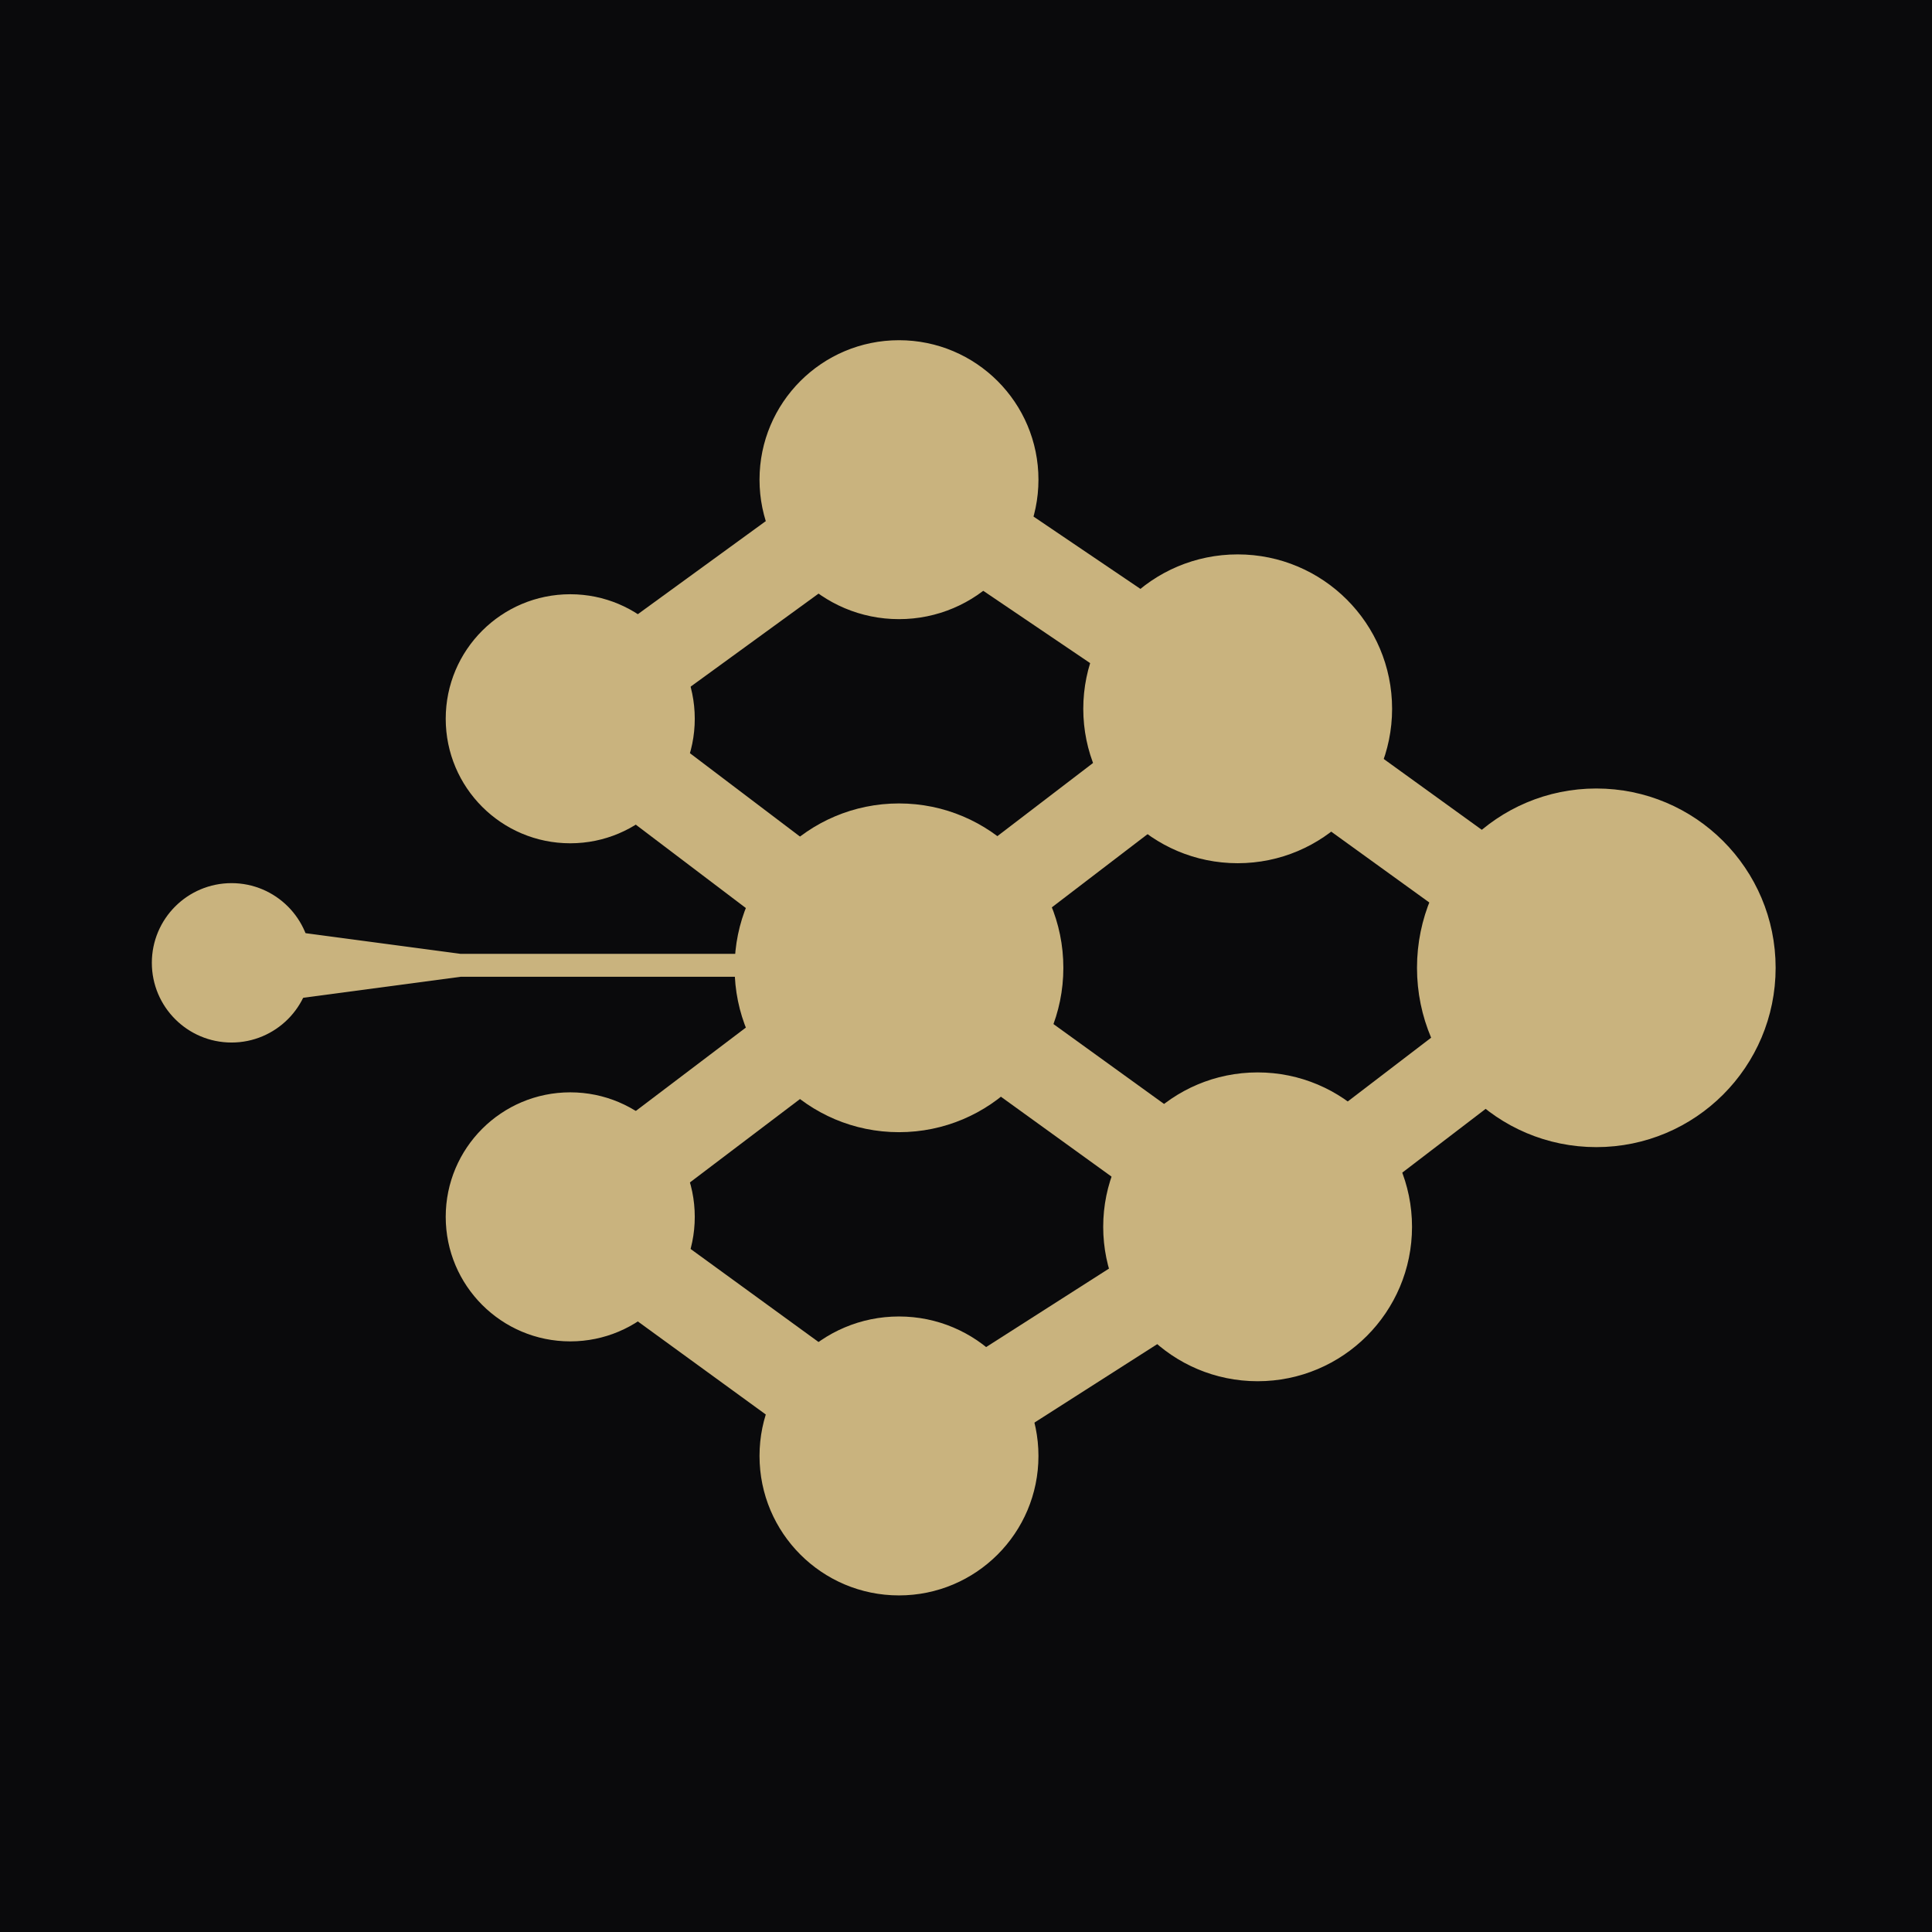
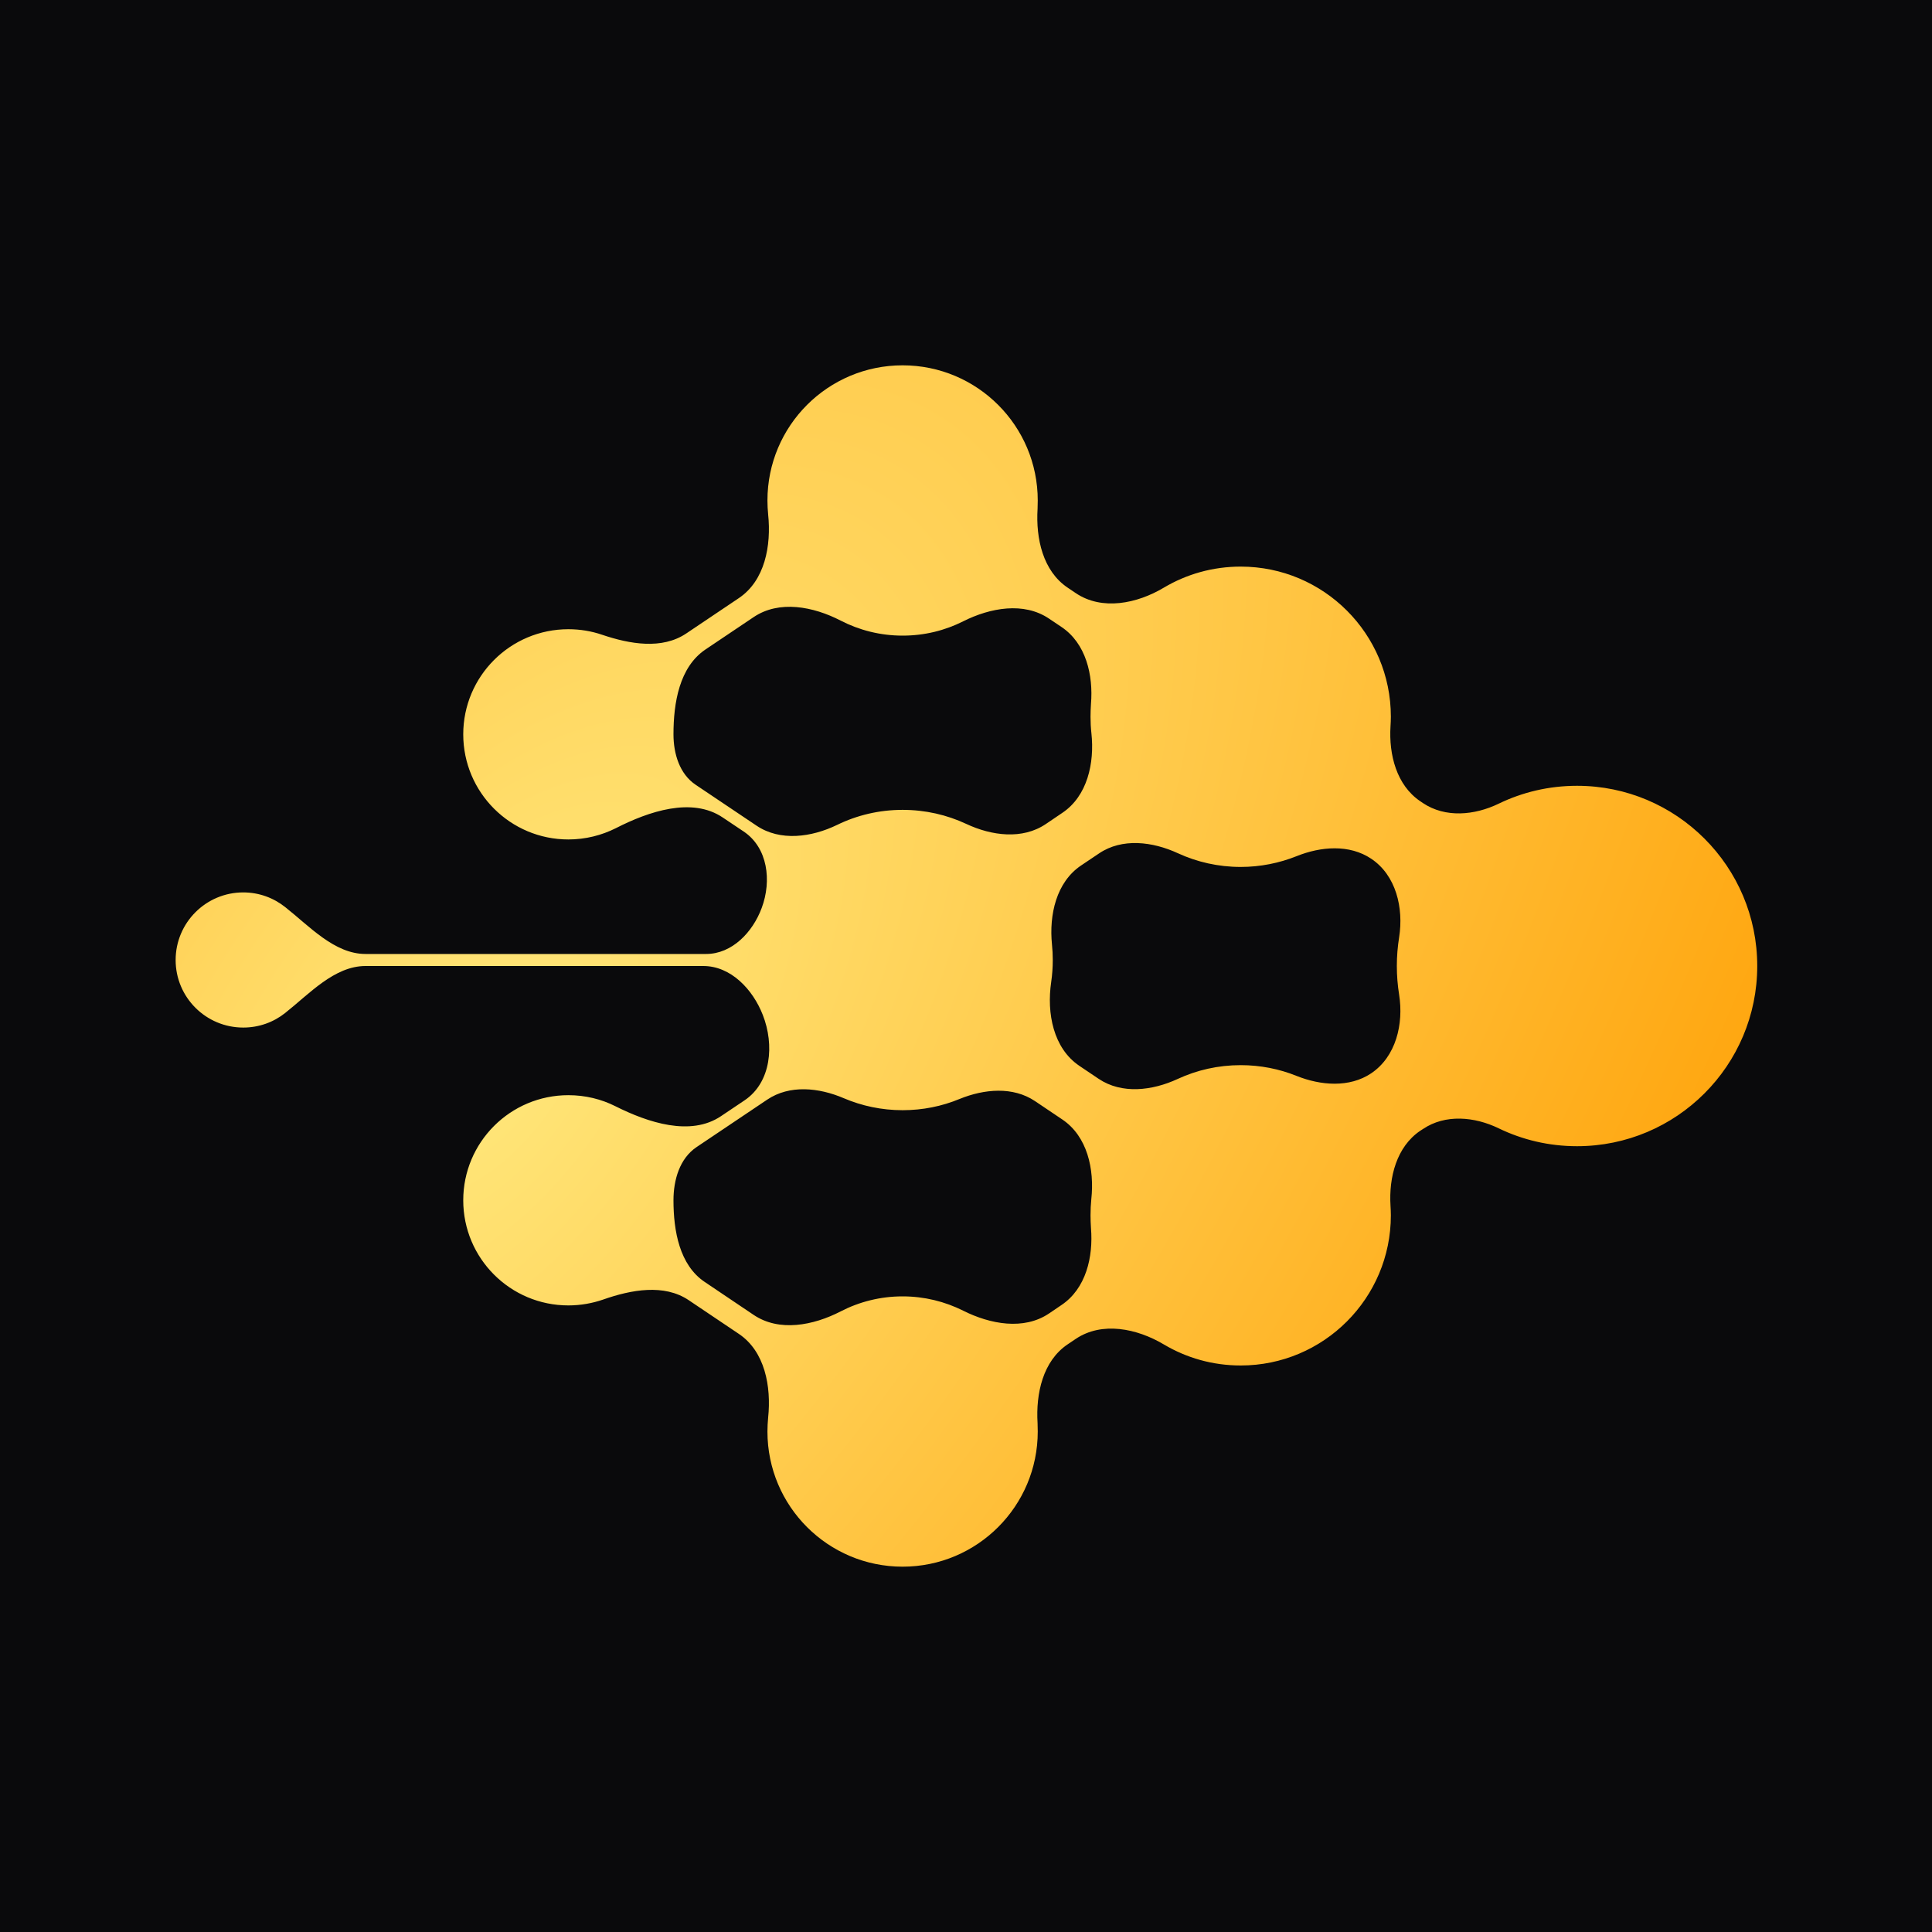
- <svg xmlns="http://www.w3.org/2000/svg" viewBox="0 0 64 64">
-   <rect width="64" height="64" fill="#0a0a0c" />
-   <g transform="translate(4.7 11.6) scale(0.33)" fill="#c9b37e" stroke="#c9b37e">
-     <g stroke-width="9" stroke-linecap="round">
-       <line x1="76" y1="13" x2="43" y2="37" />
-       <line x1="76" y1="13" x2="110" y2="36" />
-       <line x1="43" y1="37" x2="76" y2="62" />
-       <line x1="110" y1="36" x2="76" y2="62" />
-       <line x1="110" y1="36" x2="146" y2="62" />
-       <line x1="76" y1="62" x2="43" y2="87" />
-       <line x1="76" y1="62" x2="112" y2="88" />
-       <line x1="112" y1="88" x2="146" y2="62" />
-       <line x1="43" y1="87" x2="76" y2="111" />
-       <line x1="112" y1="88" x2="76" y2="111" />
-     </g>
-     <circle cx="76" cy="13" r="13.5" />
-     <circle cx="43" cy="37" r="12" />
-     <circle cx="110" cy="36" r="15" />
-     <circle cx="76" cy="62" r="16" />
-     <circle cx="146" cy="62" r="17.5" />
-     <circle cx="43" cy="87" r="12" />
-     <circle cx="112" cy="88" r="15" />
-     <circle cx="76" cy="111" r="13.5" />
-     <circle cx="9" cy="61.5" r="7.5" />
-     <path d="M 14 58.2 L 32 60.6 L 60 60.6 L 60 62.9 L 32 62.9 L 14 65.3 Z" stroke="none" />
+ <svg xmlns="http://www.w3.org/2000/svg" viewBox="0 0 2200 2200" fill="none">
+   <rect width="2200" height="2200" fill="#0A0A0C" />
+   <g transform="translate(200,416)">
+     <path fill-rule="evenodd" clip-rule="evenodd" d="M994.5 288.4C965.8 269.1 927.7 276.0 896.8 291.5C876.0 302.0 852.6 307.8 827.8 307.8C802.4 307.8 778.4 301.6 757.3 290.7C726.1 274.6 687.3 267.1 658.2 286.7L603.3 323.6C573.6 343.6 566.9 384.3 566.9 420.2C566.9 442.2 573.8 465.3 592.1 477.6L661.5 524.2C688.4 542.3 724.0 537.5 753.3 523.3C775.8 512.3 801.1 506.2 827.8 506.2C853.7 506.2 878.3 511.9 900.3 522.2C929.3 535.8 964.2 540.3 990.8 522.4L1009.7 509.6C1038.2 490.5 1046.5 453.0 1042.8 418.9C1042.1 412.7 1041.8 406.5 1041.8 400.2C1041.8 395.3 1042.0 390.5 1042.3 385.7C1045.1 352.5 1036.5 316.6 1008.8 298.0L994.5 288.4ZM641.3 265.1C671.0 245.2 678.4 205.4 674.7 169.8C674.2 164.6 673.9 159.3 673.9 153.9C673.9 68.9 742.8 0 827.8 0C912.8 0 981.7 68.9 981.7 153.9C981.7 157.1 981.6 160.2 981.5 163.4C979.4 197.3 987.6 234.3 1015.8 253.2L1025.0 259.4C1054.8 279.5 1094.6 271.5 1125.4 253.1C1151.0 237.9 1180.8 229.2 1212.8 229.2C1307.2 229.2 1383.8 305.7 1383.8 400.2C1383.8 403.8 1383.6 407.4 1383.4 411.0C1381.4 443.5 1390.3 478.2 1417.3 496.4L1420.4 498.5C1445.8 515.5 1479 512.5 1506.5 499.2C1533.5 486.1 1563.8 478.8 1595.8 478.8C1709.1 478.8 1801.0 570.7 1801.0 684.0C1801.0 797.3 1709.1 889.2 1595.8 889.2C1563.8 889.2 1533.5 881.9 1506.5 868.8C1479.0 855.5 1445.8 852.5 1420.4 869.6L1417.3 871.6C1390.3 889.8 1381.4 924.6 1383.4 957C1383.6 960.6 1383.8 964.2 1383.8 967.9C1383.8 1062.3 1307.2 1138.9 1212.8 1138.9C1180.8 1138.9 1151.0 1130.2 1125.4 1115.0C1094.5 1096.6 1054.8 1088.6 1025 1108.6L1015.8 1114.8C987.6 1133.7 979.4 1170.8 981.5 1204.6C981.6 1207.8 981.7 1210.9 981.7 1214.1C981.7 1299.1 912.8 1368.0 827.8 1368.0C742.8 1368.0 673.9 1299.1 673.9 1214.1C673.9 1208.8 674.2 1203.5 674.7 1198.2C678.4 1162.7 671.0 1122.8 641.3 1102.9L584.2 1064.5C556.2 1045.7 518.8 1052.6 486.9 1063.8C474.5 1068.1 461.1 1070.5 447.2 1070.5C381.1 1070.5 327.5 1016.9 327.5 950.8C327.5 884.7 381.1 831.1 447.2 831.1C466.5 831.1 484.7 835.6 500.8 843.7C538.1 862.4 586.4 878.3 621.0 855.0L647.8 837.0C678.2 816.6 682.0 773.8 668.6 739.7C657.2 710.5 632.2 684.0 600.8 684.0H216.3C180.8 684.0 152.4 715.6 124.6 737.6C111.5 748.0 94.9 754.1 77.0 754.1C34.5 754.1 0 719.7 0 677.2C0 634.7 34.5 600.2 77.0 600.2C94.9 600.2 111.5 606.4 124.6 616.8C152.4 638.7 180.8 670.3 216.2 670.3H604.1C633.6 670.3 657.2 645.5 667.4 617.8C678.9 586.9 674.3 549.3 646.9 530.9L623.0 514.9C588.0 491.3 539.0 507.8 501.4 527.0C485.1 535.2 466.7 539.9 447.2 539.9C381.1 539.9 327.5 486.3 327.5 420.2C327.5 354.1 381.1 300.5 447.2 300.5C460.7 300.5 473.6 302.7 485.6 306.8C517.2 317.5 553.9 323.9 581.5 305.3L641.3 265.1ZM760.7 834.5C732.4 822.4 699.1 819.0 673.6 836.2L593.2 890.2C573.9 903.2 566.9 927.6 566.9 950.8C566.9 985.5 573.7 1024.5 602.5 1043.8L658.2 1081.3C687.3 1100.9 726.1 1093.4 757.3 1077.3C778.4 1066.4 802.4 1060.2 827.8 1060.2C852.6 1060.2 876.0 1066.1 896.8 1076.5C927.7 1092.0 965.8 1099.0 994.5 1079.7L1008.8 1070.0C1036.5 1051.4 1045.1 1015.5 1042.3 982.3C1042.0 977.5 1041.8 972.7 1041.8 967.9C1041.8 961.7 1042.1 955.5 1042.7 949.4C1046.4 915.3 1038.1 877.9 1009.7 858.8L978.5 837.8C953.4 821.0 920.7 824.0 892.7 835.4C872.7 843.7 850.8 848.2 827.8 848.2C804.0 848.2 781.3 843.3 760.7 834.5ZM997.0 702.3C991.8 737.8 999.4 777.7 1029.1 797.7L1051.1 812.5C1077.5 830.2 1112.2 826.0 1141.1 812.6C1162.9 802.5 1187.2 796.9 1212.8 796.9C1235.2 796.9 1256.7 801.2 1276.3 809.1C1304.0 820.2 1336.6 822.8 1361.4 806.2C1389.6 787.2 1398.5 750.2 1393.2 716.6C1391.5 706.0 1390.6 695.1 1390.6 684.0C1390.6 672.9 1391.5 662.0 1393.2 651.4C1398.5 617.8 1389.7 580.8 1361.5 561.9C1336.6 545.2 1304.1 547.8 1276.3 559.0C1256.7 566.8 1235.2 571.2 1212.8 571.2C1187.2 571.2 1163.0 565.6 1141.3 555.6C1112.5 542.3 1077.8 538.0 1051.5 555.8L1031.1 569.5C1002.8 588.5 994.5 625.6 997.9 659.5C998.5 665.3 998.8 671.2 998.8 677.2C998.8 685.7 998.2 694.1 997.0 702.3Z" fill="url(#brand)" />
  </g>
+   <defs>
+     <radialGradient id="brand" cx="0" cy="0" r="1" gradientUnits="userSpaceOnUse" gradientTransform="translate(351 806) rotate(34.978) scale(2776.96 5507.24)">
+       <stop stop-color="#FFE77B" />
+       <stop offset="0.444" stop-color="#FFA711" />
+       <stop offset="0.7" stop-color="#FA4145" />
+       <stop offset="1" stop-color="#1F63E2" />
+     </radialGradient>
+   </defs>
</svg>
